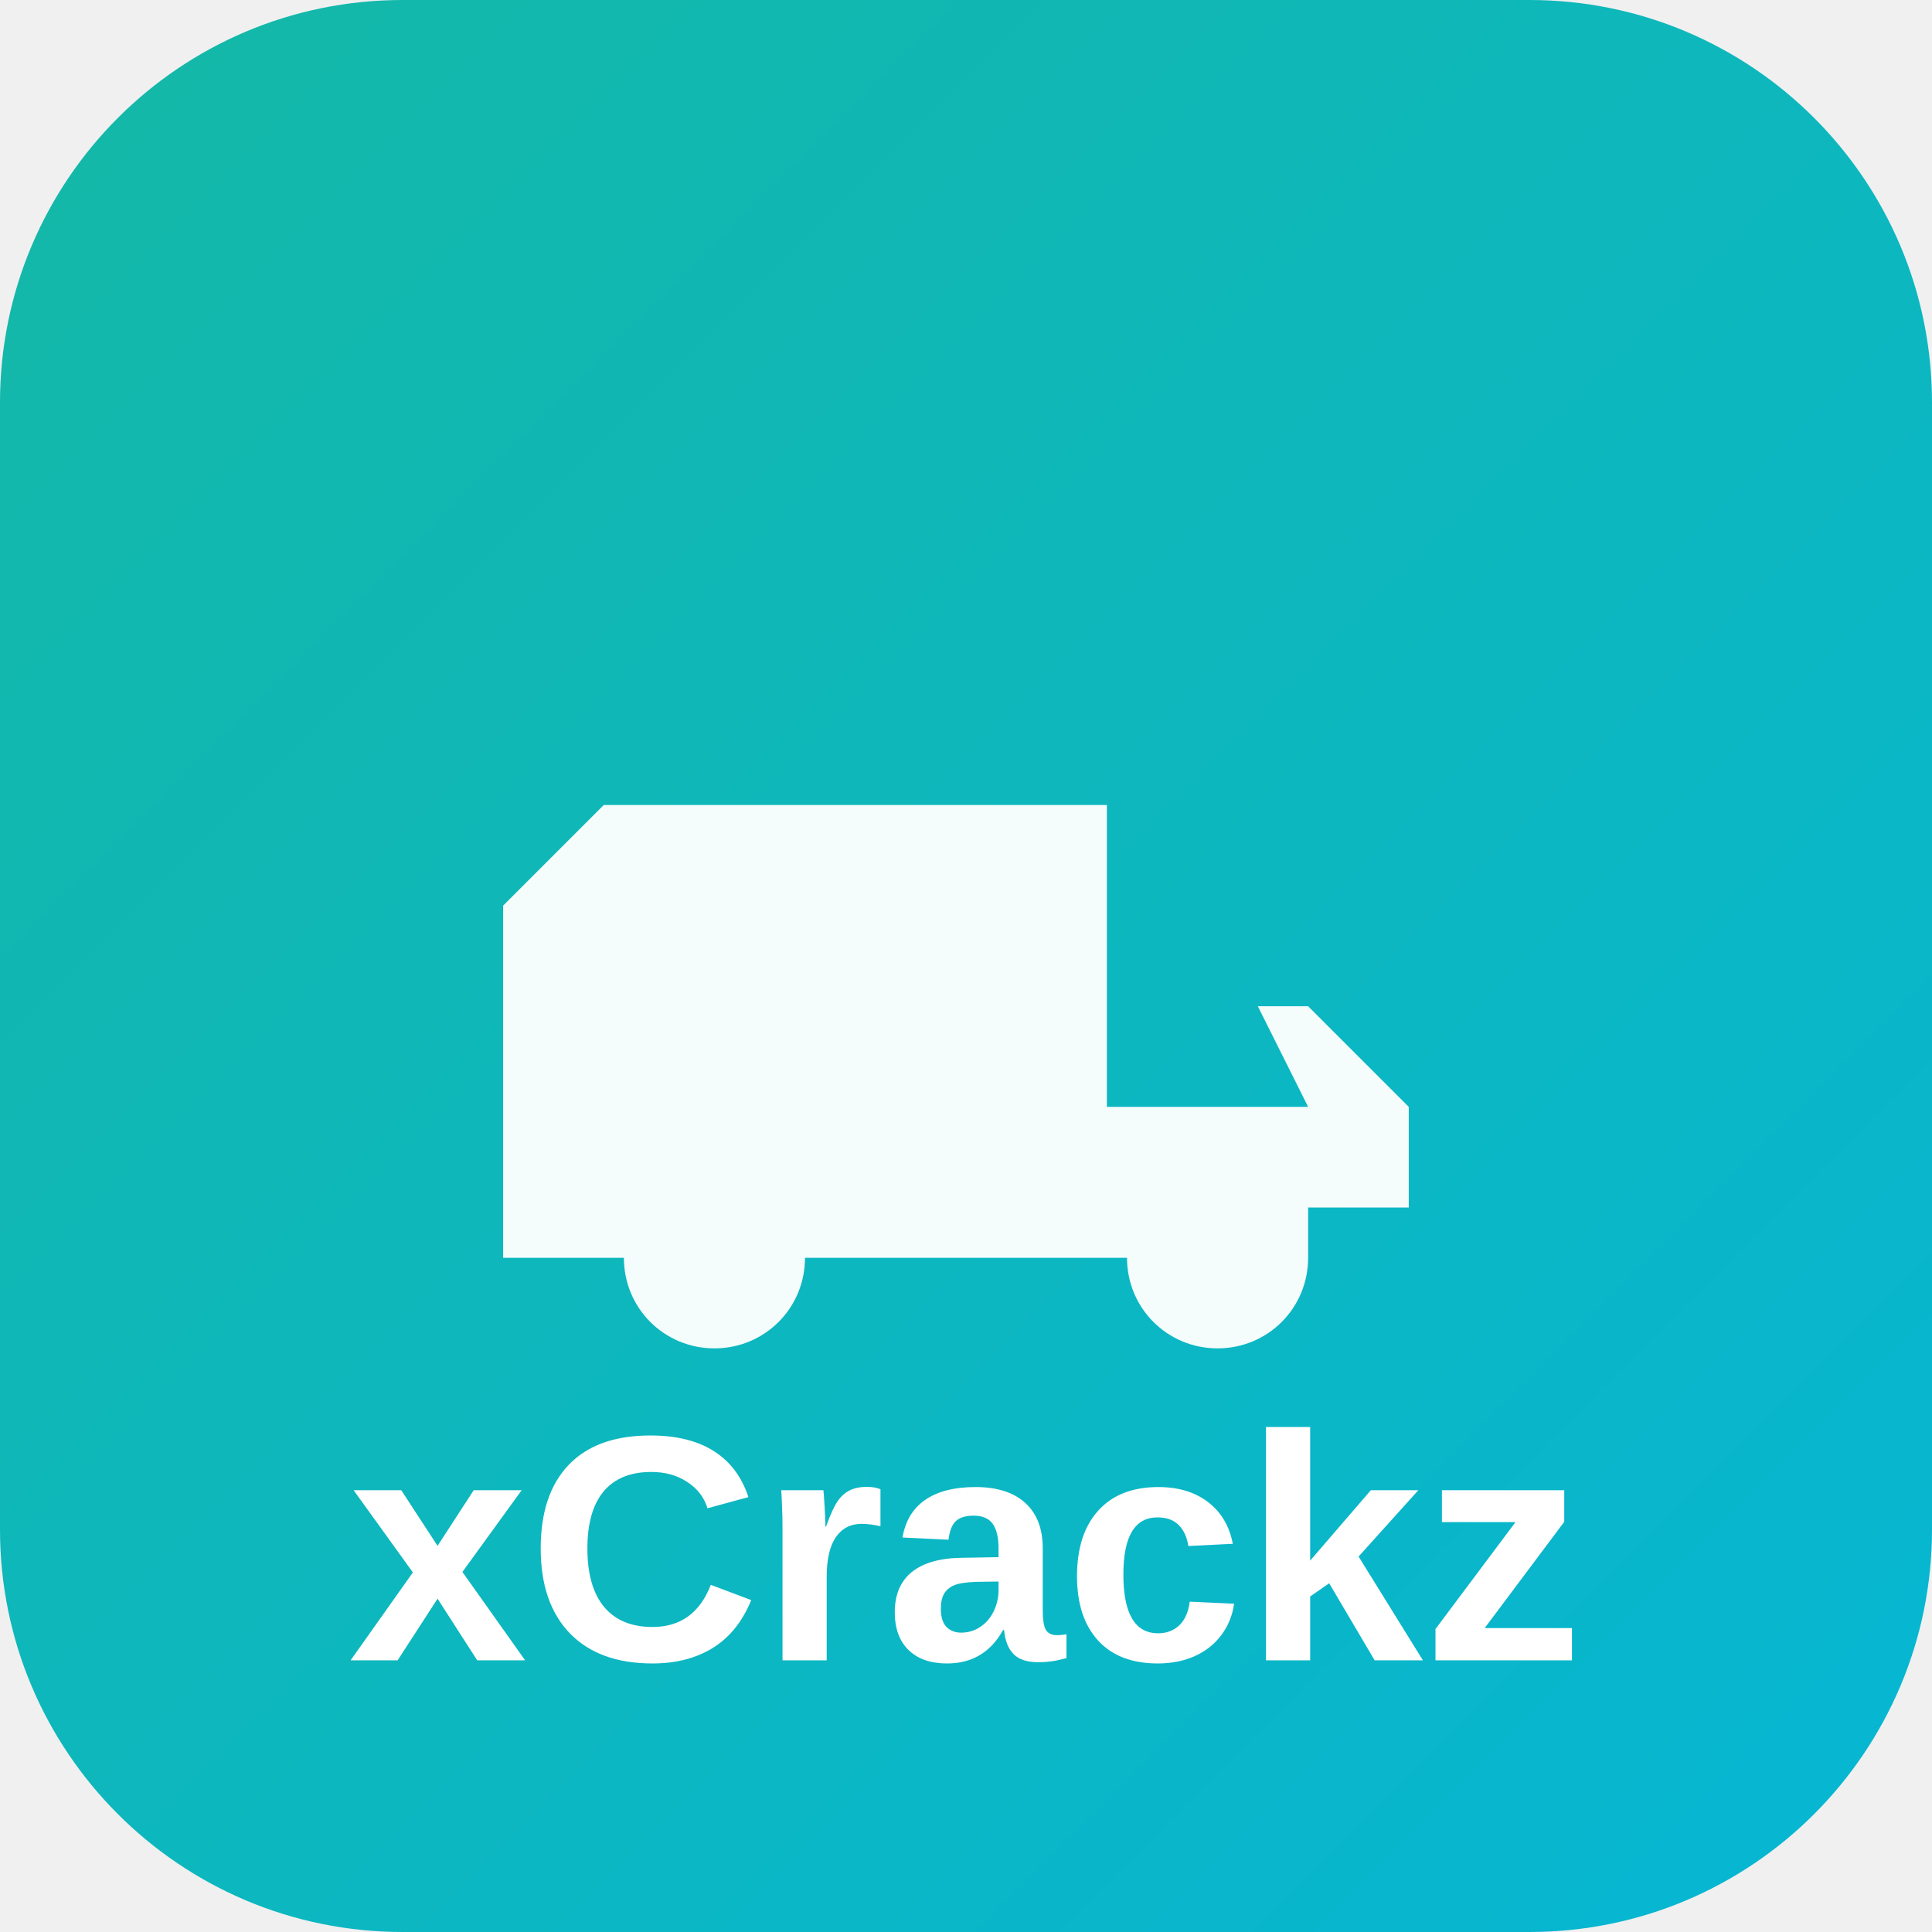
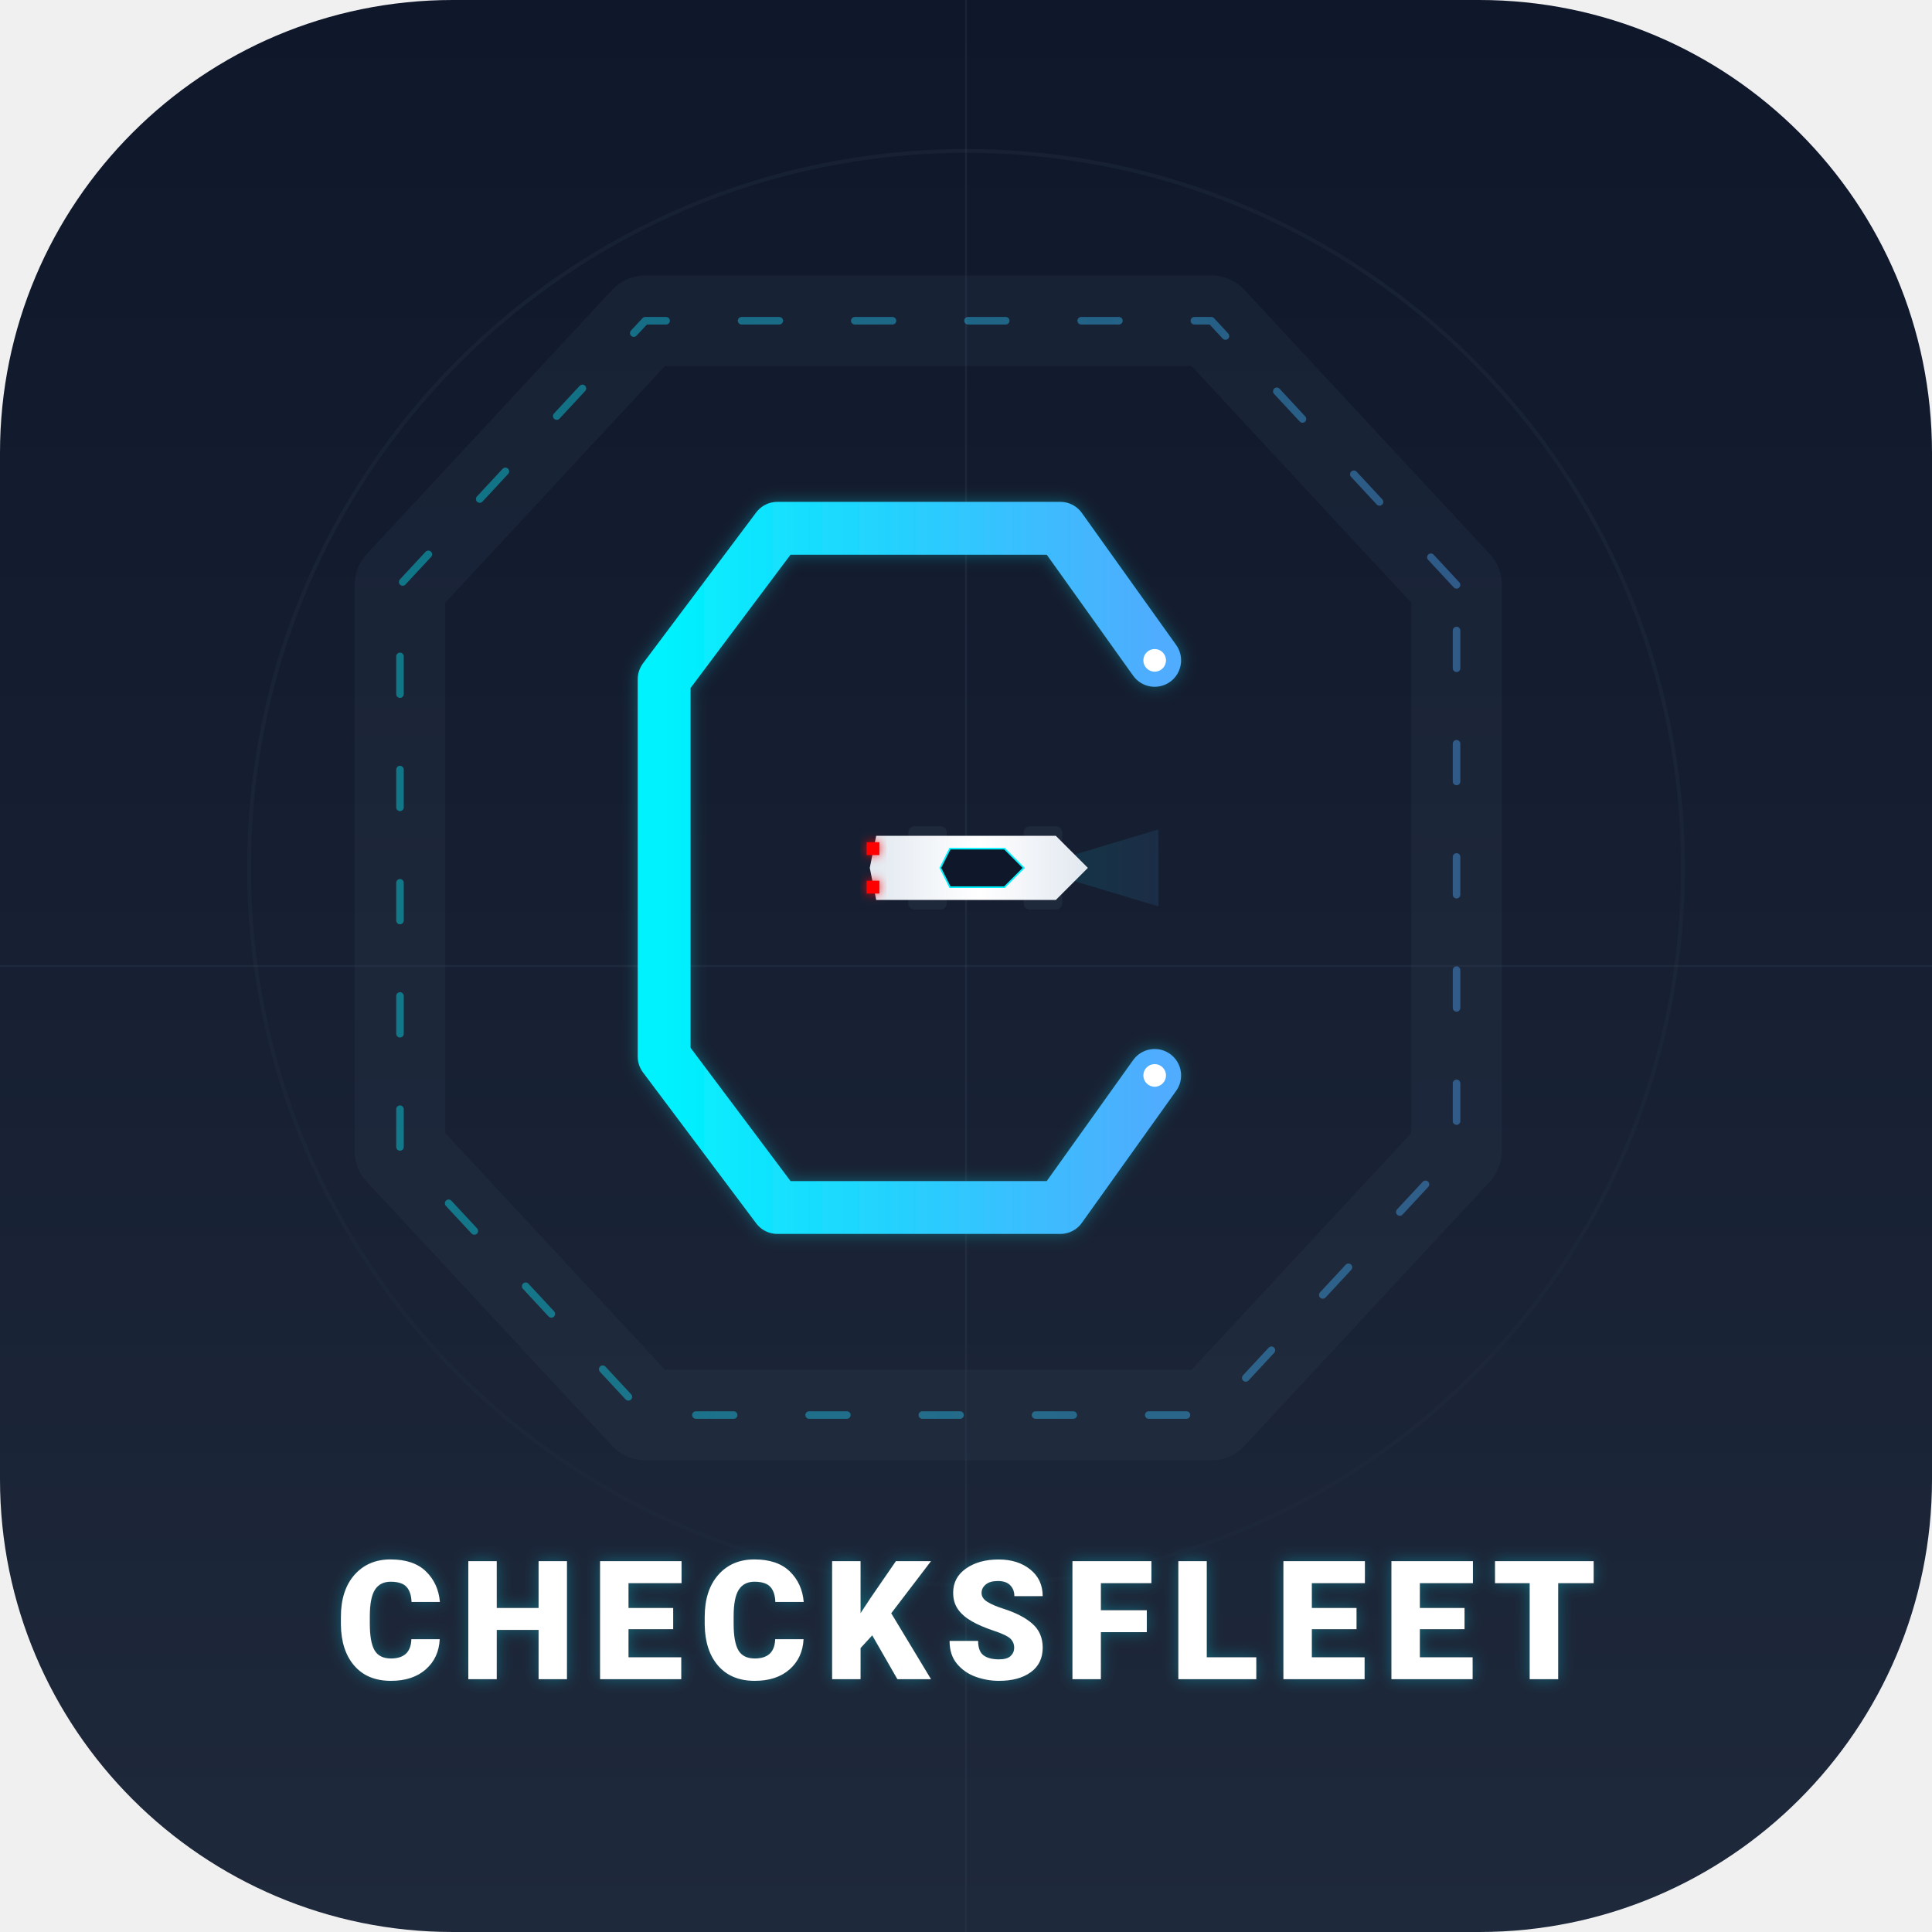
- <svg xmlns="http://www.w3.org/2000/svg" width="192" height="192" viewBox="0 0 192 192">
+ <svg xmlns="http://www.w3.org/2000/svg" viewBox="0 0 512 512">
  <defs>
-     <linearGradient id="bgGradient" x1="0%" y1="0%" x2="100%" y2="100%">
-       <stop offset="0%" style="stop-color:#14B8A6;stop-opacity:1" />
-       <stop offset="100%" style="stop-color:#06B6D4;stop-opacity:1" />
+     <linearGradient id="primaryGlow" x1="0%" y1="0%" x2="100%" y2="0%">
+       <stop offset="0%" style="stop-color:#00f2fe;stop-opacity:1" />
+       <stop offset="100%" style="stop-color:#4facfe;stop-opacity:1" />
    </linearGradient>
+     <linearGradient id="carBodyGrad" x1="0%" y1="0%" x2="100%" y2="0%">
+       <stop offset="0%" style="stop-color:#e2e8f0;stop-opacity:1" />
+       <stop offset="50%" style="stop-color:#ffffff;stop-opacity:1" />
+       <stop offset="100%" style="stop-color:#e2e8f0;stop-opacity:1" />
+     </linearGradient>
+     <linearGradient id="bgSurface" x1="0%" y1="0%" x2="0%" y2="100%">
+       <stop offset="0%" style="stop-color:#0f172a;stop-opacity:1" />
+       <stop offset="100%" style="stop-color:#1e293b;stop-opacity:1" />
+     </linearGradient>
+     <filter id="softGlow" x="-50%" y="-50%" width="200%" height="200%">
+       <feGaussianBlur in="SourceAlpha" stdDeviation="2" result="blur" />
+       <feFlood flood-color="#00f2fe" flood-opacity="0.3" result="flood" />
+       <feComposite in="flood" in2="blur" operator="in" result="glow" />
+       <feMerge>
+         <feMergeNode in="glow" />
+         <feMergeNode in="SourceGraphic" />
+       </feMerge>
+     </filter>
+     <filter id="redGlow" x="-50%" y="-50%" width="200%" height="200%">
+       <feGaussianBlur in="SourceAlpha" stdDeviation="1.5" result="blur" />
+       <feFlood flood-color="#ff0000" flood-opacity="0.9" result="flood" />
+       <feComposite in="flood" in2="blur" operator="in" result="glow" />
+       <feMerge>
+         <feMergeNode in="glow" />
+         <feMergeNode in="SourceGraphic" />
+       </feMerge>
+     </filter>
  </defs>
-   <rect width="192" height="192" rx="40" fill="url(#bgGradient)" />
-   <path d="M60 80 L110 80 L110 100 L130 100 L140 110 L140 120 L130 120 L130 125 C130 130 126 134 121 134 C116 134 112 130 112 125 L80 125 C80 130 76 134 71 134 C66 134 62 130 62 125 L60 125 L50 125 L50 90 L60 80 Z M110 100 L110 110 L130 110 L125 100 L110 100 Z" fill="white" opacity="0.95" />
-   <text x="96" y="165" font-family="Arial, sans-serif" font-size="32" font-weight="bold" fill="white" text-anchor="middle">xCrackz</text>
+   <rect width="512" height="512" rx="120" fill="url(#bgSurface)" />
+   <circle cx="256" cy="230" r="190" fill="none" stroke="#1e293b" stroke-width="1" opacity="0.5" />
+   <path d="M 0 256 L 512 256" stroke="#334155" stroke-width="0.5" opacity="0.3" />
+   <path d="M 256 0 L 256 512" stroke="#334155" stroke-width="0.5" opacity="0.3" />
+   <g transform="translate(256, 230)">
+     <path d="M 50,-55 L 25,-90 L -50,-90 L -80,-50 L -80,50 L -50,90 L 25,90 L 50,55" fill="none" stroke="url(#primaryGlow)" stroke-width="14" stroke-linecap="round" stroke-linejoin="round" filter="url(#softGlow)" />
+     <circle cx="50" cy="-55" r="3" fill="white" />
+     <circle cx="50" cy="55" r="3" fill="white" />
+     <path id="circuitPath" d="M 130,-75 L 65,-145 L -85,-145 L -150,-75 L -150,75 L -85,145 L 65,145 L 130,75 Z" fill="none" stroke="#334155" stroke-width="24" stroke-linecap="round" stroke-linejoin="round" opacity="0.2" />
+     <path d="M 130,-75 L 65,-145 L -85,-145 L -150,-75 L -150,75 L -85,145 L 65,145 L 130,75 Z" fill="none" stroke="url(#primaryGlow)" stroke-width="2" stroke-dasharray="10,20" stroke-linecap="round" stroke-linejoin="round" opacity="0.4" />
+     <g>
+       <animateMotion dur="7s" repeatCount="indefinite" rotate="auto" keyPoints="0;1" keyTimes="0;1" calcMode="linear">
+         <mpath href="#circuitPath" />
+       </animateMotion>
+       <g transform="scale(0.85)">
+         <path d="M 30,-3 L 60,-12 L 60,12 L 30,3" fill="url(#primaryGlow)" opacity="0.1" />
+         <rect x="-18" y="-13" width="12" height="6" rx="2" fill="#1e293b" />
+         <rect x="18" y="-13" width="12" height="6" rx="2" fill="#1e293b" />
+         <rect x="-18" y="7" width="12" height="6" rx="2" fill="#1e293b" />
+         <rect x="18" y="7" width="12" height="6" rx="2" fill="#1e293b" />
+         <path d="M -28,-10 L 28,-10 L 38,0 L 28,10 L -28,10 L -30,0 Z" fill="url(#carBodyGrad)" />
+         <path d="M -5,-6 L 12,-6 L 18,0 L 12,6 L -5,6 L -8,0 Z" fill="#0f172a" stroke="#00f2fe" stroke-width="0.5" />
+         <g filter="url(#redGlow)">
+           <rect x="-31" y="-8" width="4" height="4" fill="#ff0000" />
+           <rect x="-31" y="4" width="4" height="4" fill="#ff0000" />
+         </g>
+       </g>
+     </g>
+   </g>
+   <text x="256" y="445" font-family="'Segoe UI', Roboto, sans-serif" font-size="44" font-weight="900" fill="white" text-anchor="middle" letter-spacing="4" filter="url(#softGlow)">CHECKSFLEET</text>
</svg>
